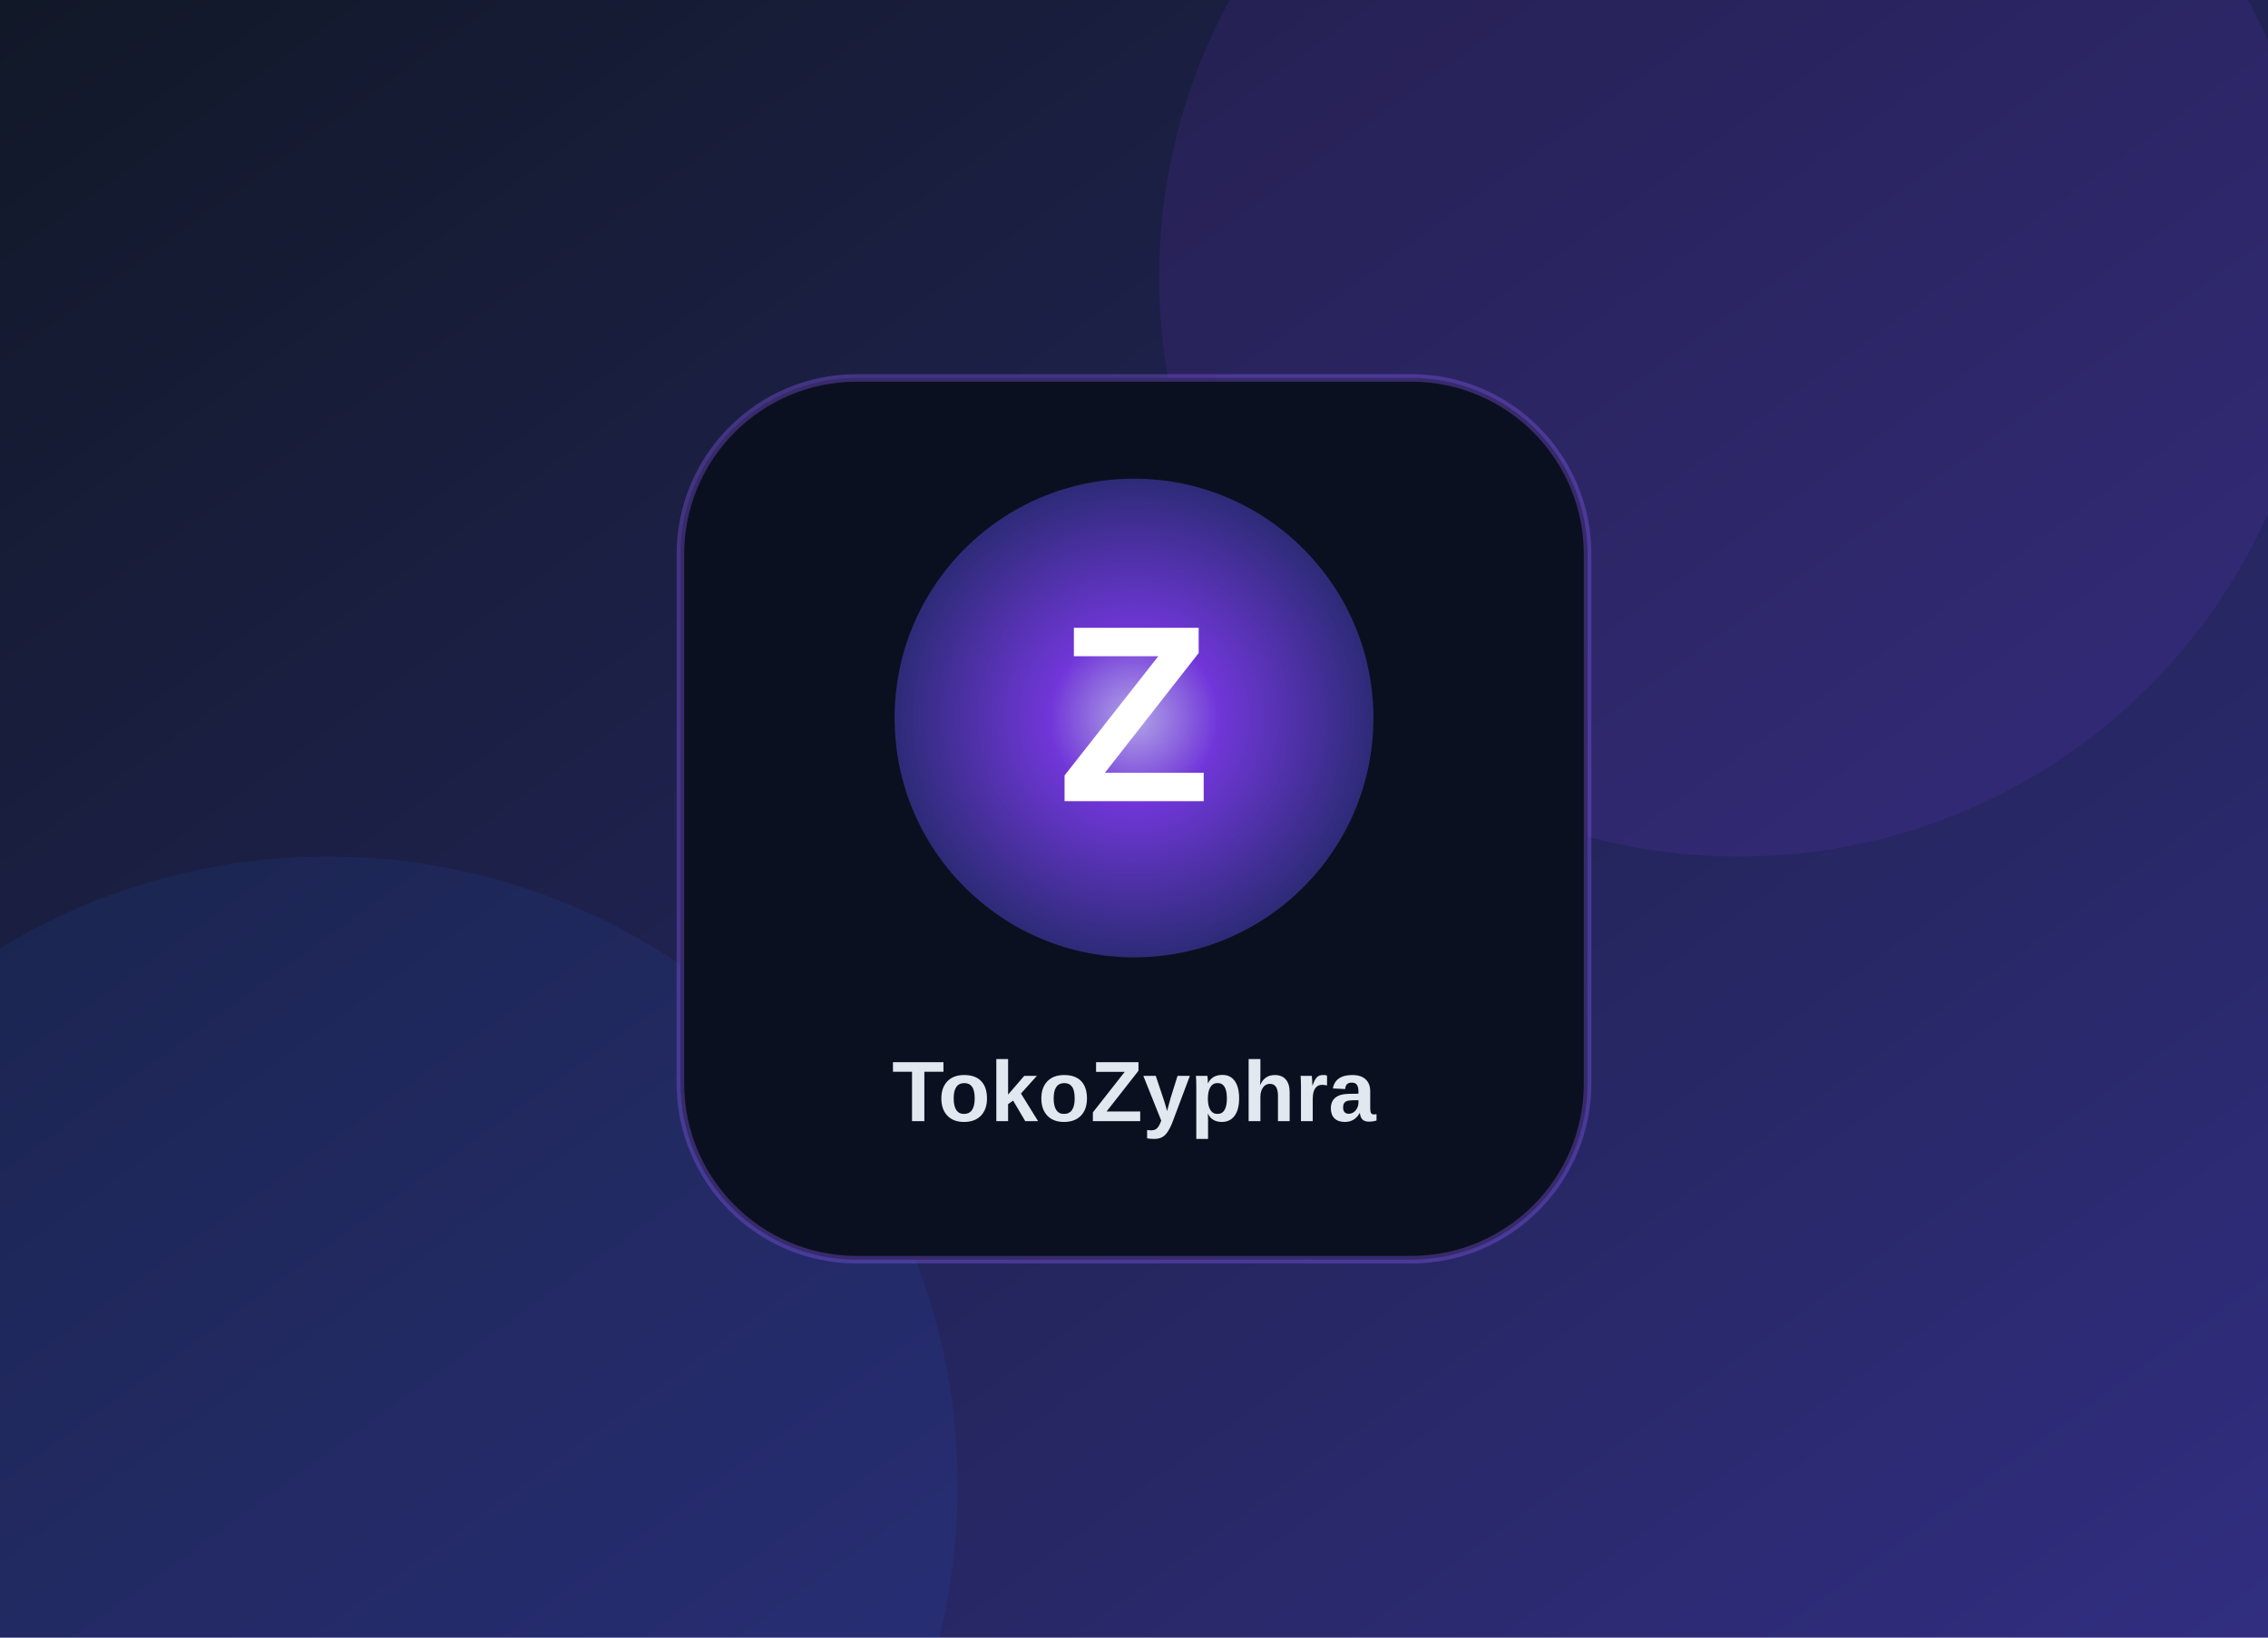
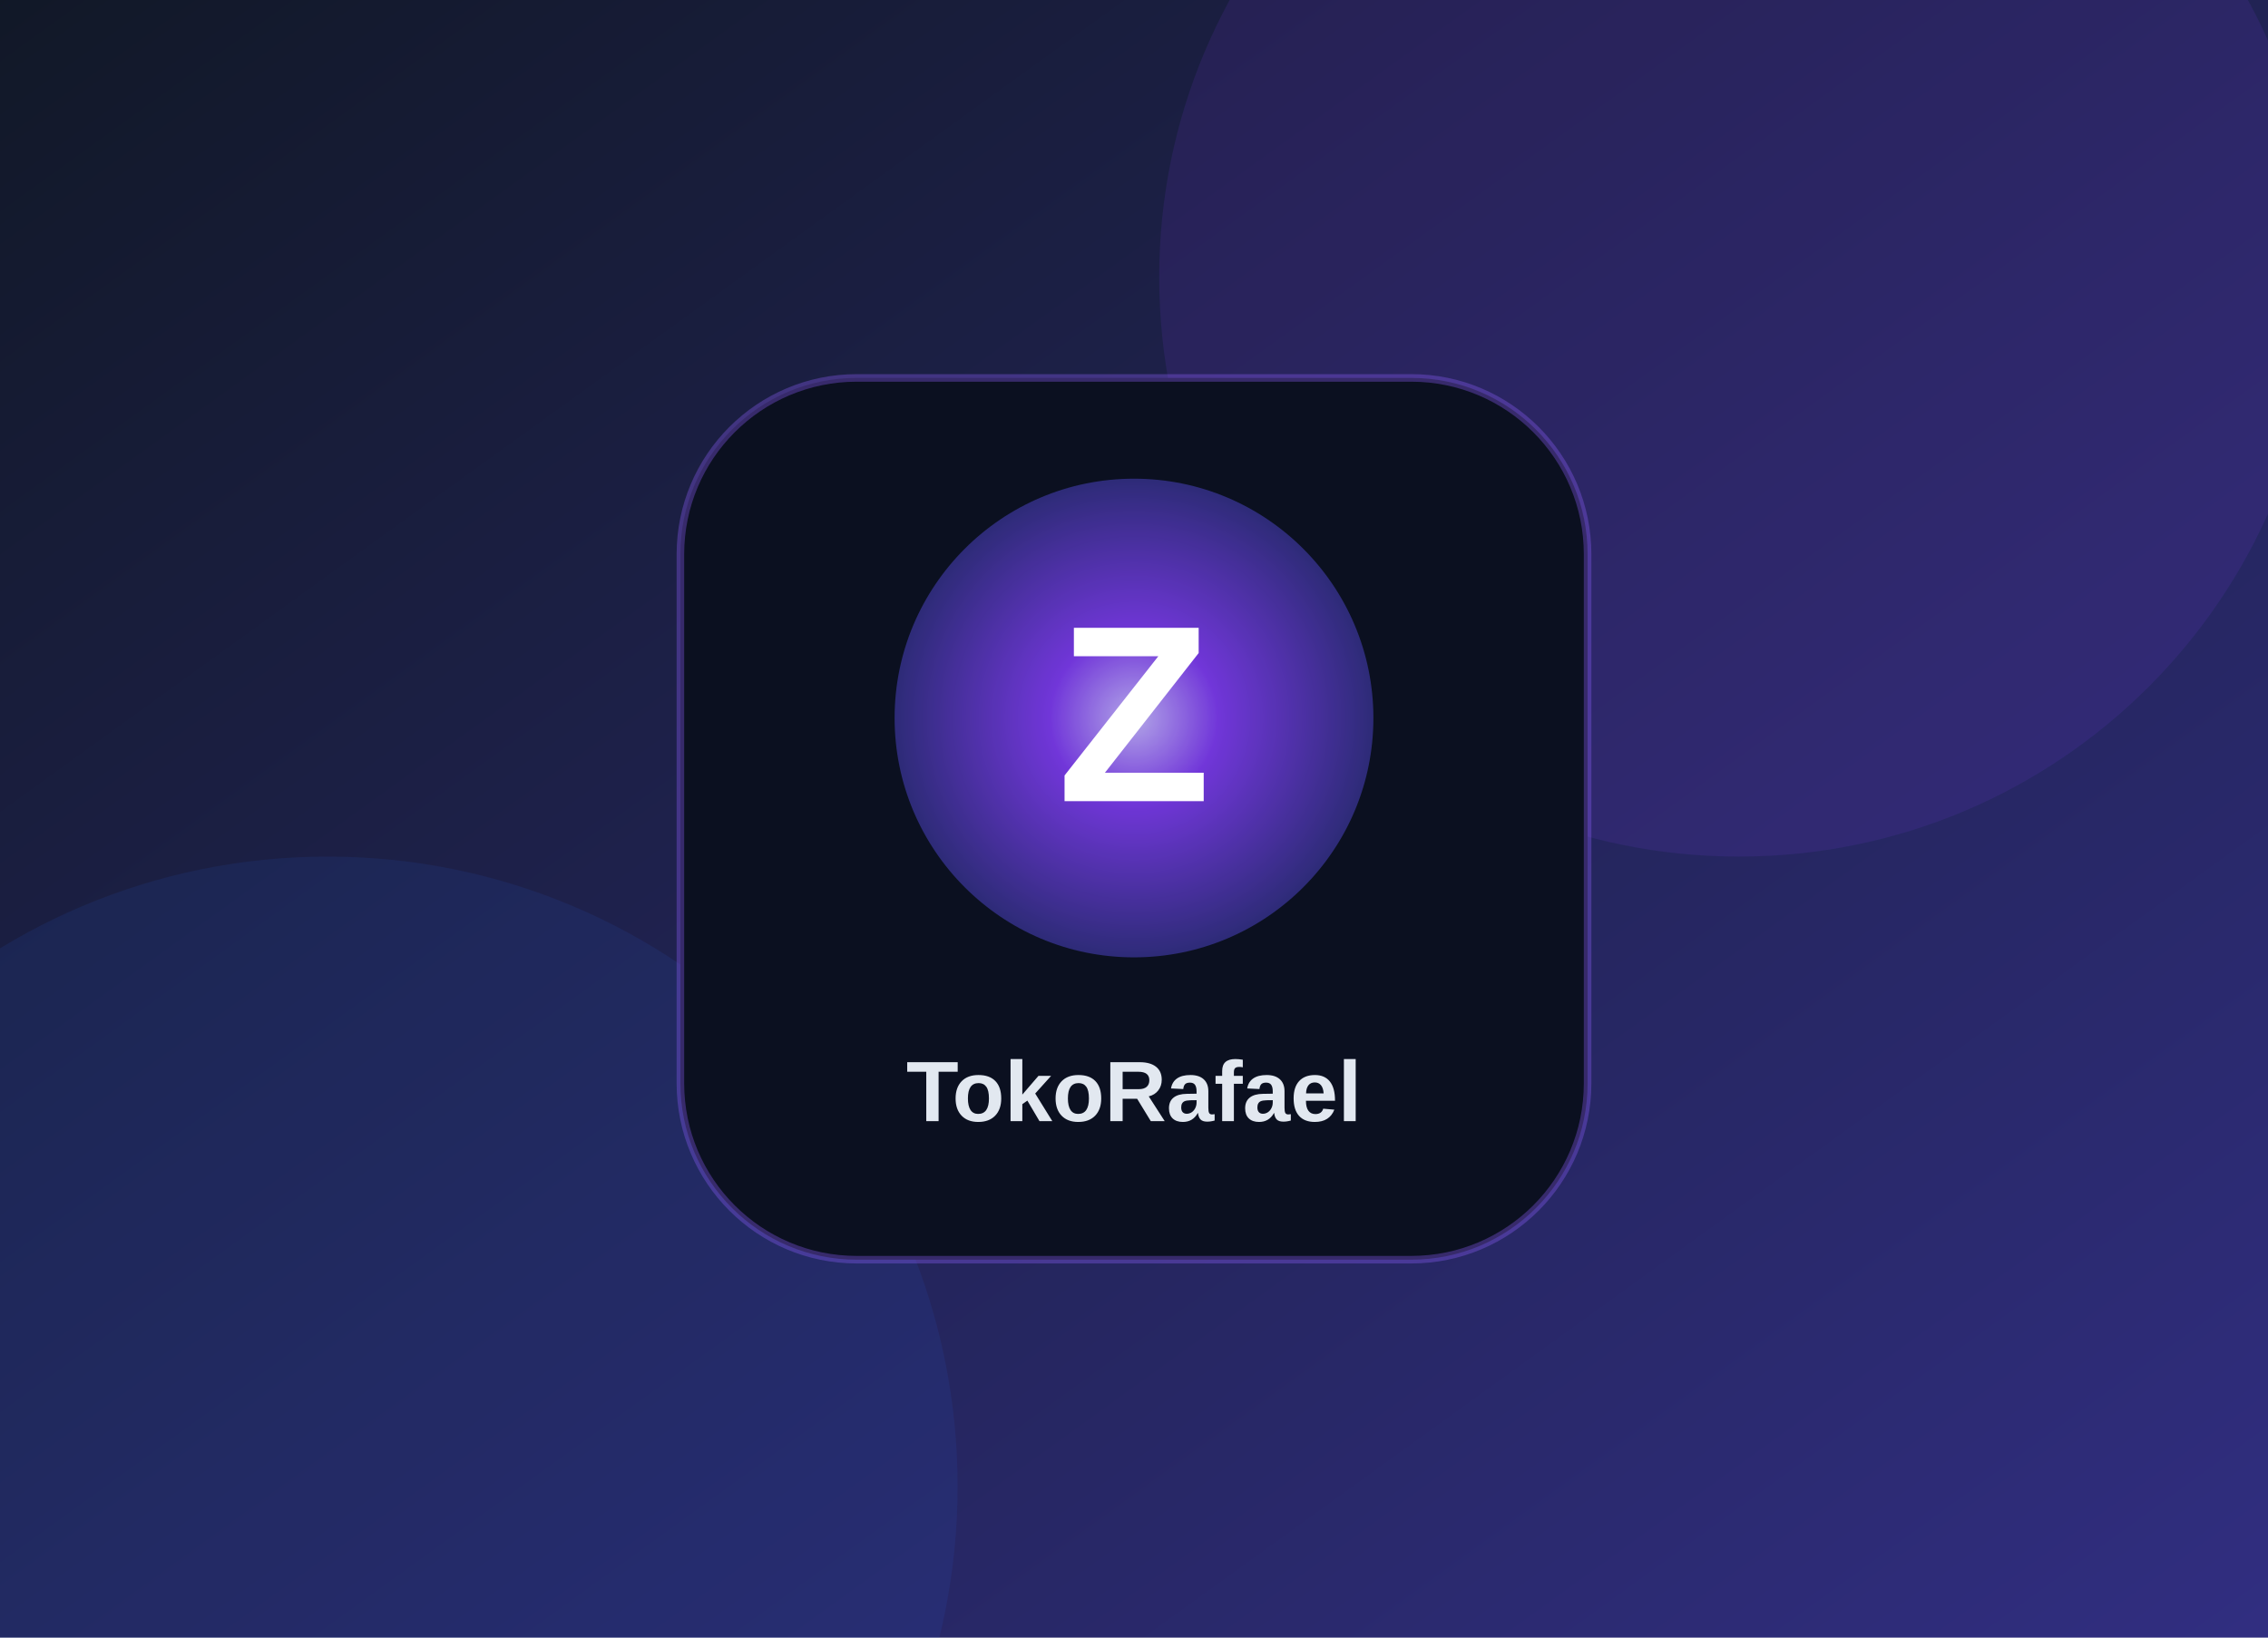
- <svg xmlns="http://www.w3.org/2000/svg" viewBox="0 0 900 650" role="img" aria-label="TokoZyphra product placeholder">
+ <svg xmlns="http://www.w3.org/2000/svg" viewBox="0 0 900 650" role="img" aria-label="TokoRafael product placeholder">
  <defs>
    <linearGradient id="g" x1="0" y1="0" x2="1" y2="1">
      <stop stop-color="#111827" />
      <stop offset="1" stop-color="#312e81" />
    </linearGradient>
    <radialGradient id="r">
      <stop stop-color="#c4b5fd" />
      <stop offset=".35" stop-color="#7c3aed" />
      <stop offset="1" stop-color="#312e81" />
    </radialGradient>
  </defs>
  <rect width="900" height="650" fill="url(#g)" />
  <circle cx="690" cy="110" r="230" fill="#7c3aed" opacity=".12" />
  <circle cx="130" cy="590" r="250" fill="#2563eb" opacity=".1" />
  <rect x="270" y="150" width="360" height="350" rx="70" fill="#0b1020" stroke="#8b5cf6" stroke-opacity=".35" stroke-width="3" />
  <circle cx="450" cy="285" r="95" fill="url(#r)" opacity=".9" />
  <text x="450" y="318" text-anchor="middle" fill="white" font-family="Arial,sans-serif" font-size="100" font-weight="700">Z</text>
-   <text x="450" y="445" text-anchor="middle" fill="#e2e8f0" font-family="Arial,sans-serif" font-size="34" font-weight="700">TokoZyphra</text>
+   <text x="450" y="445" text-anchor="middle" fill="#e2e8f0" font-family="Arial,sans-serif" font-size="34" font-weight="700">TokoRafael</text>
</svg>
